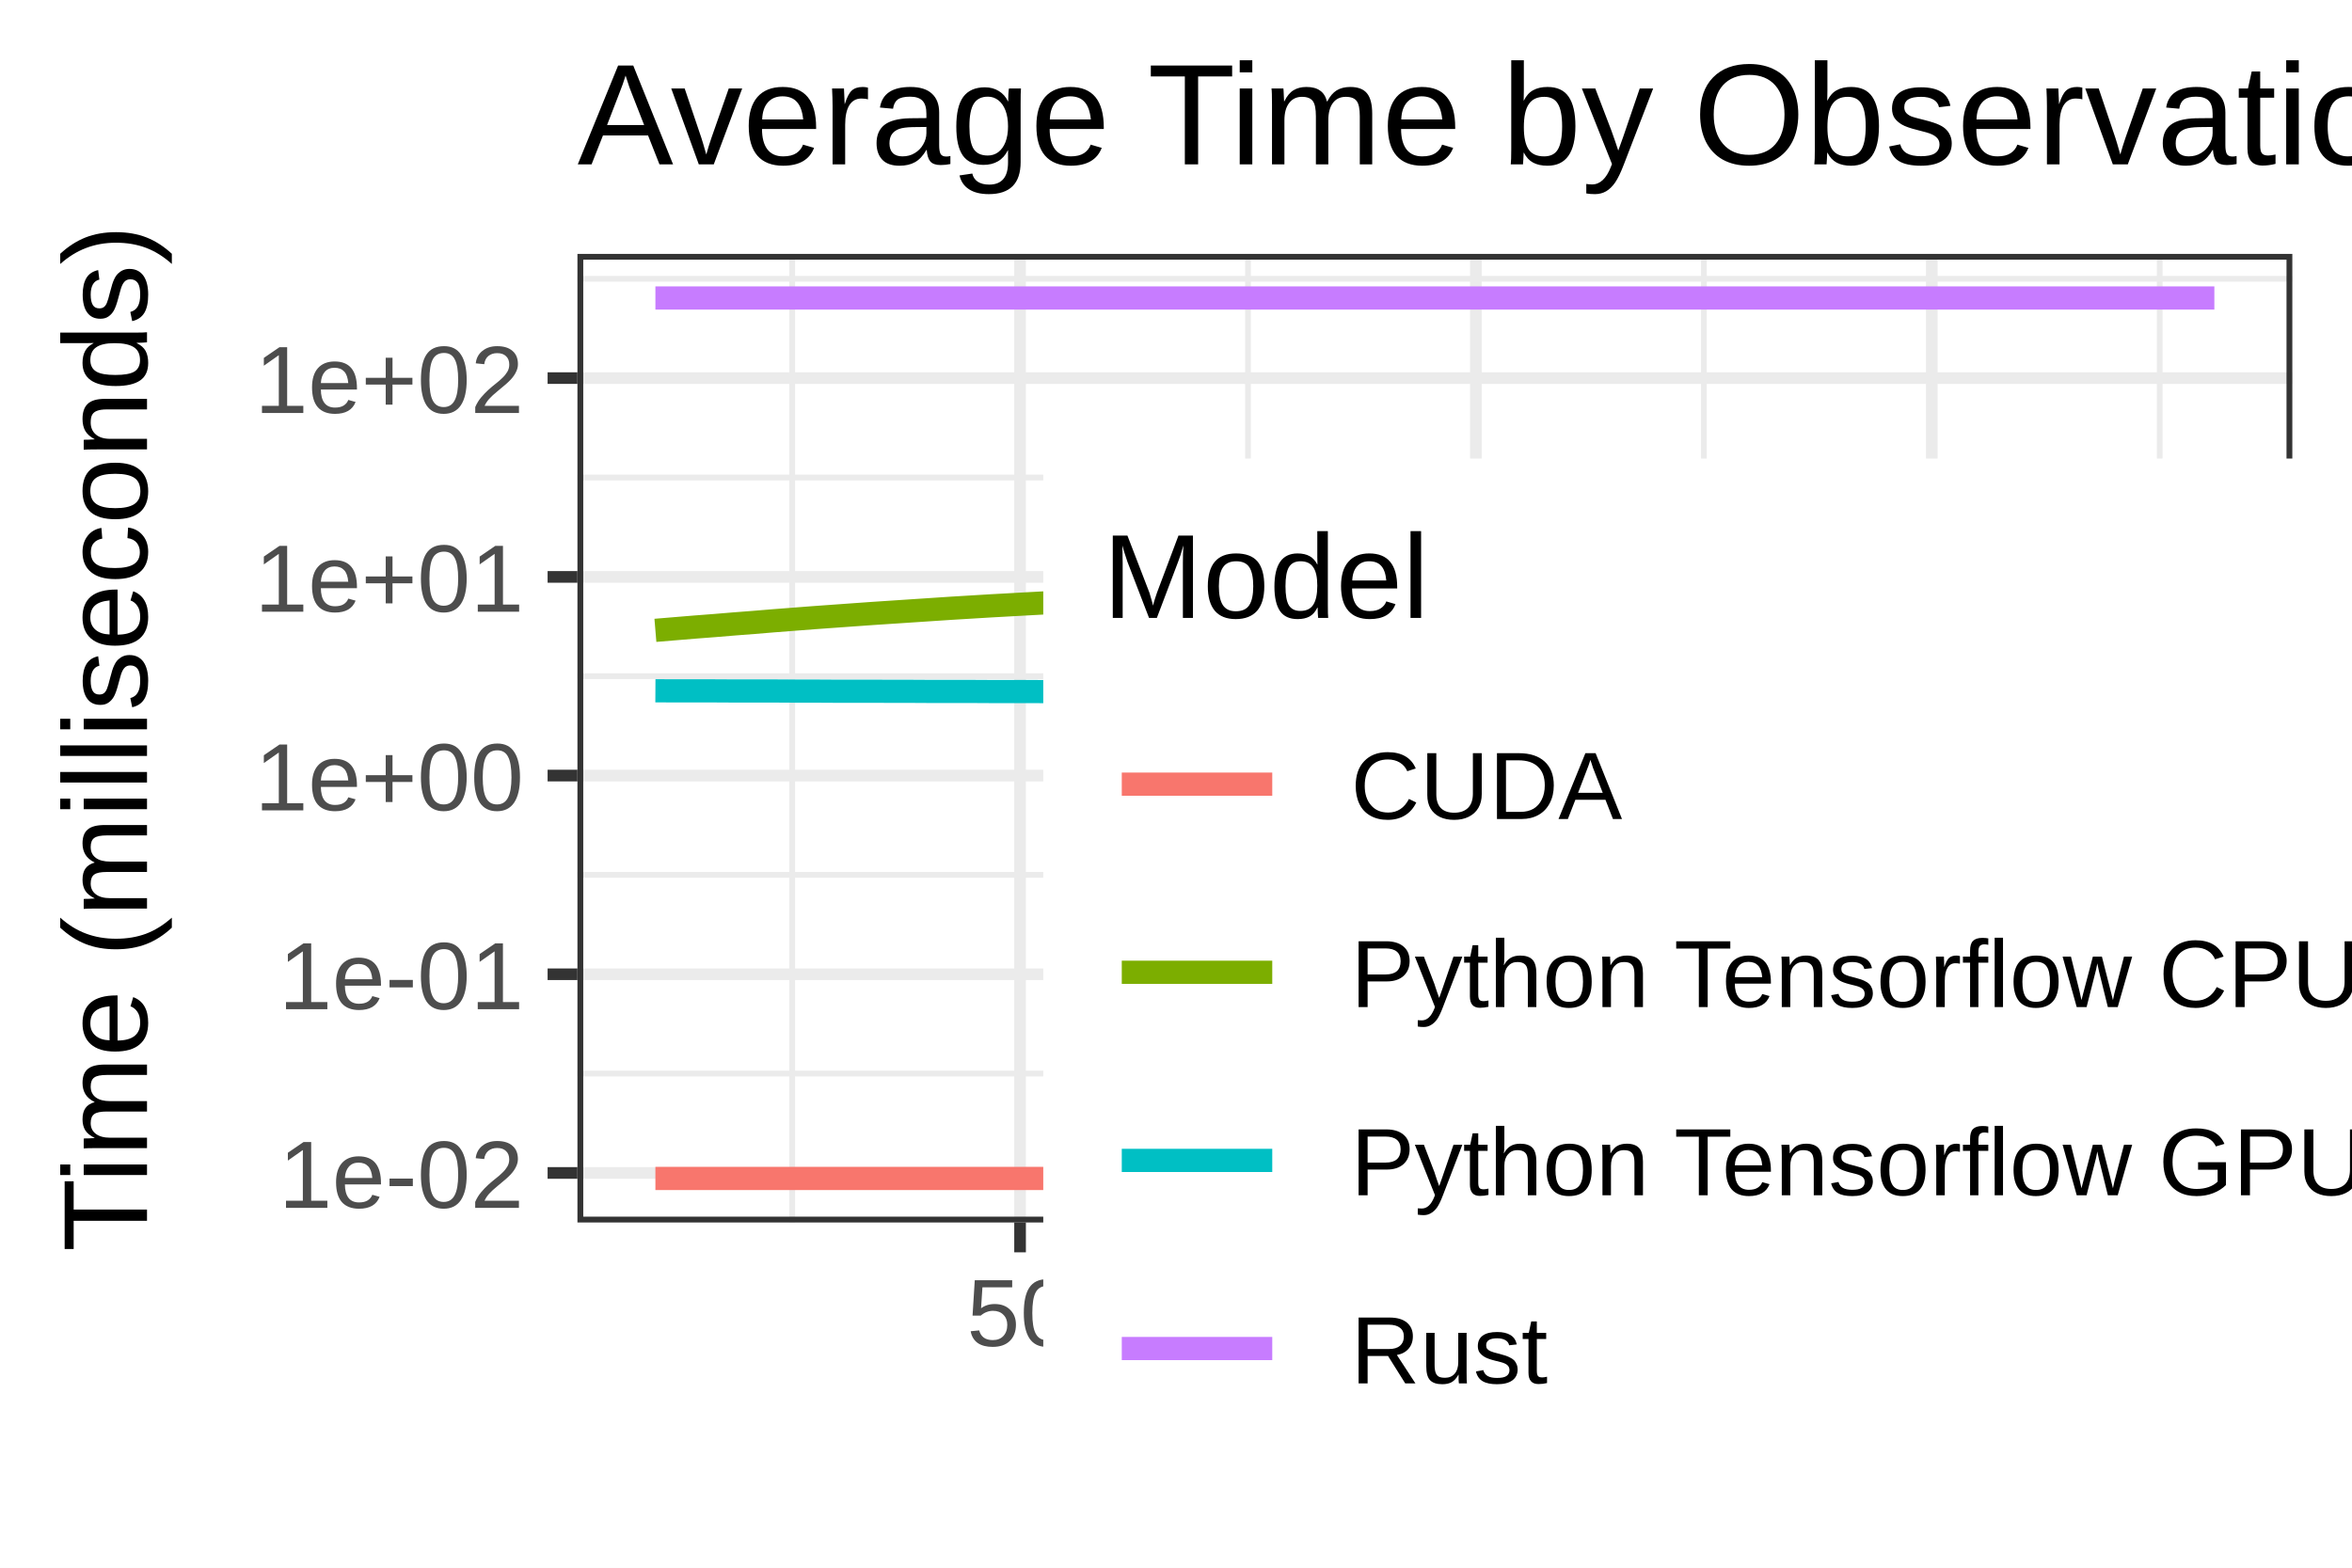
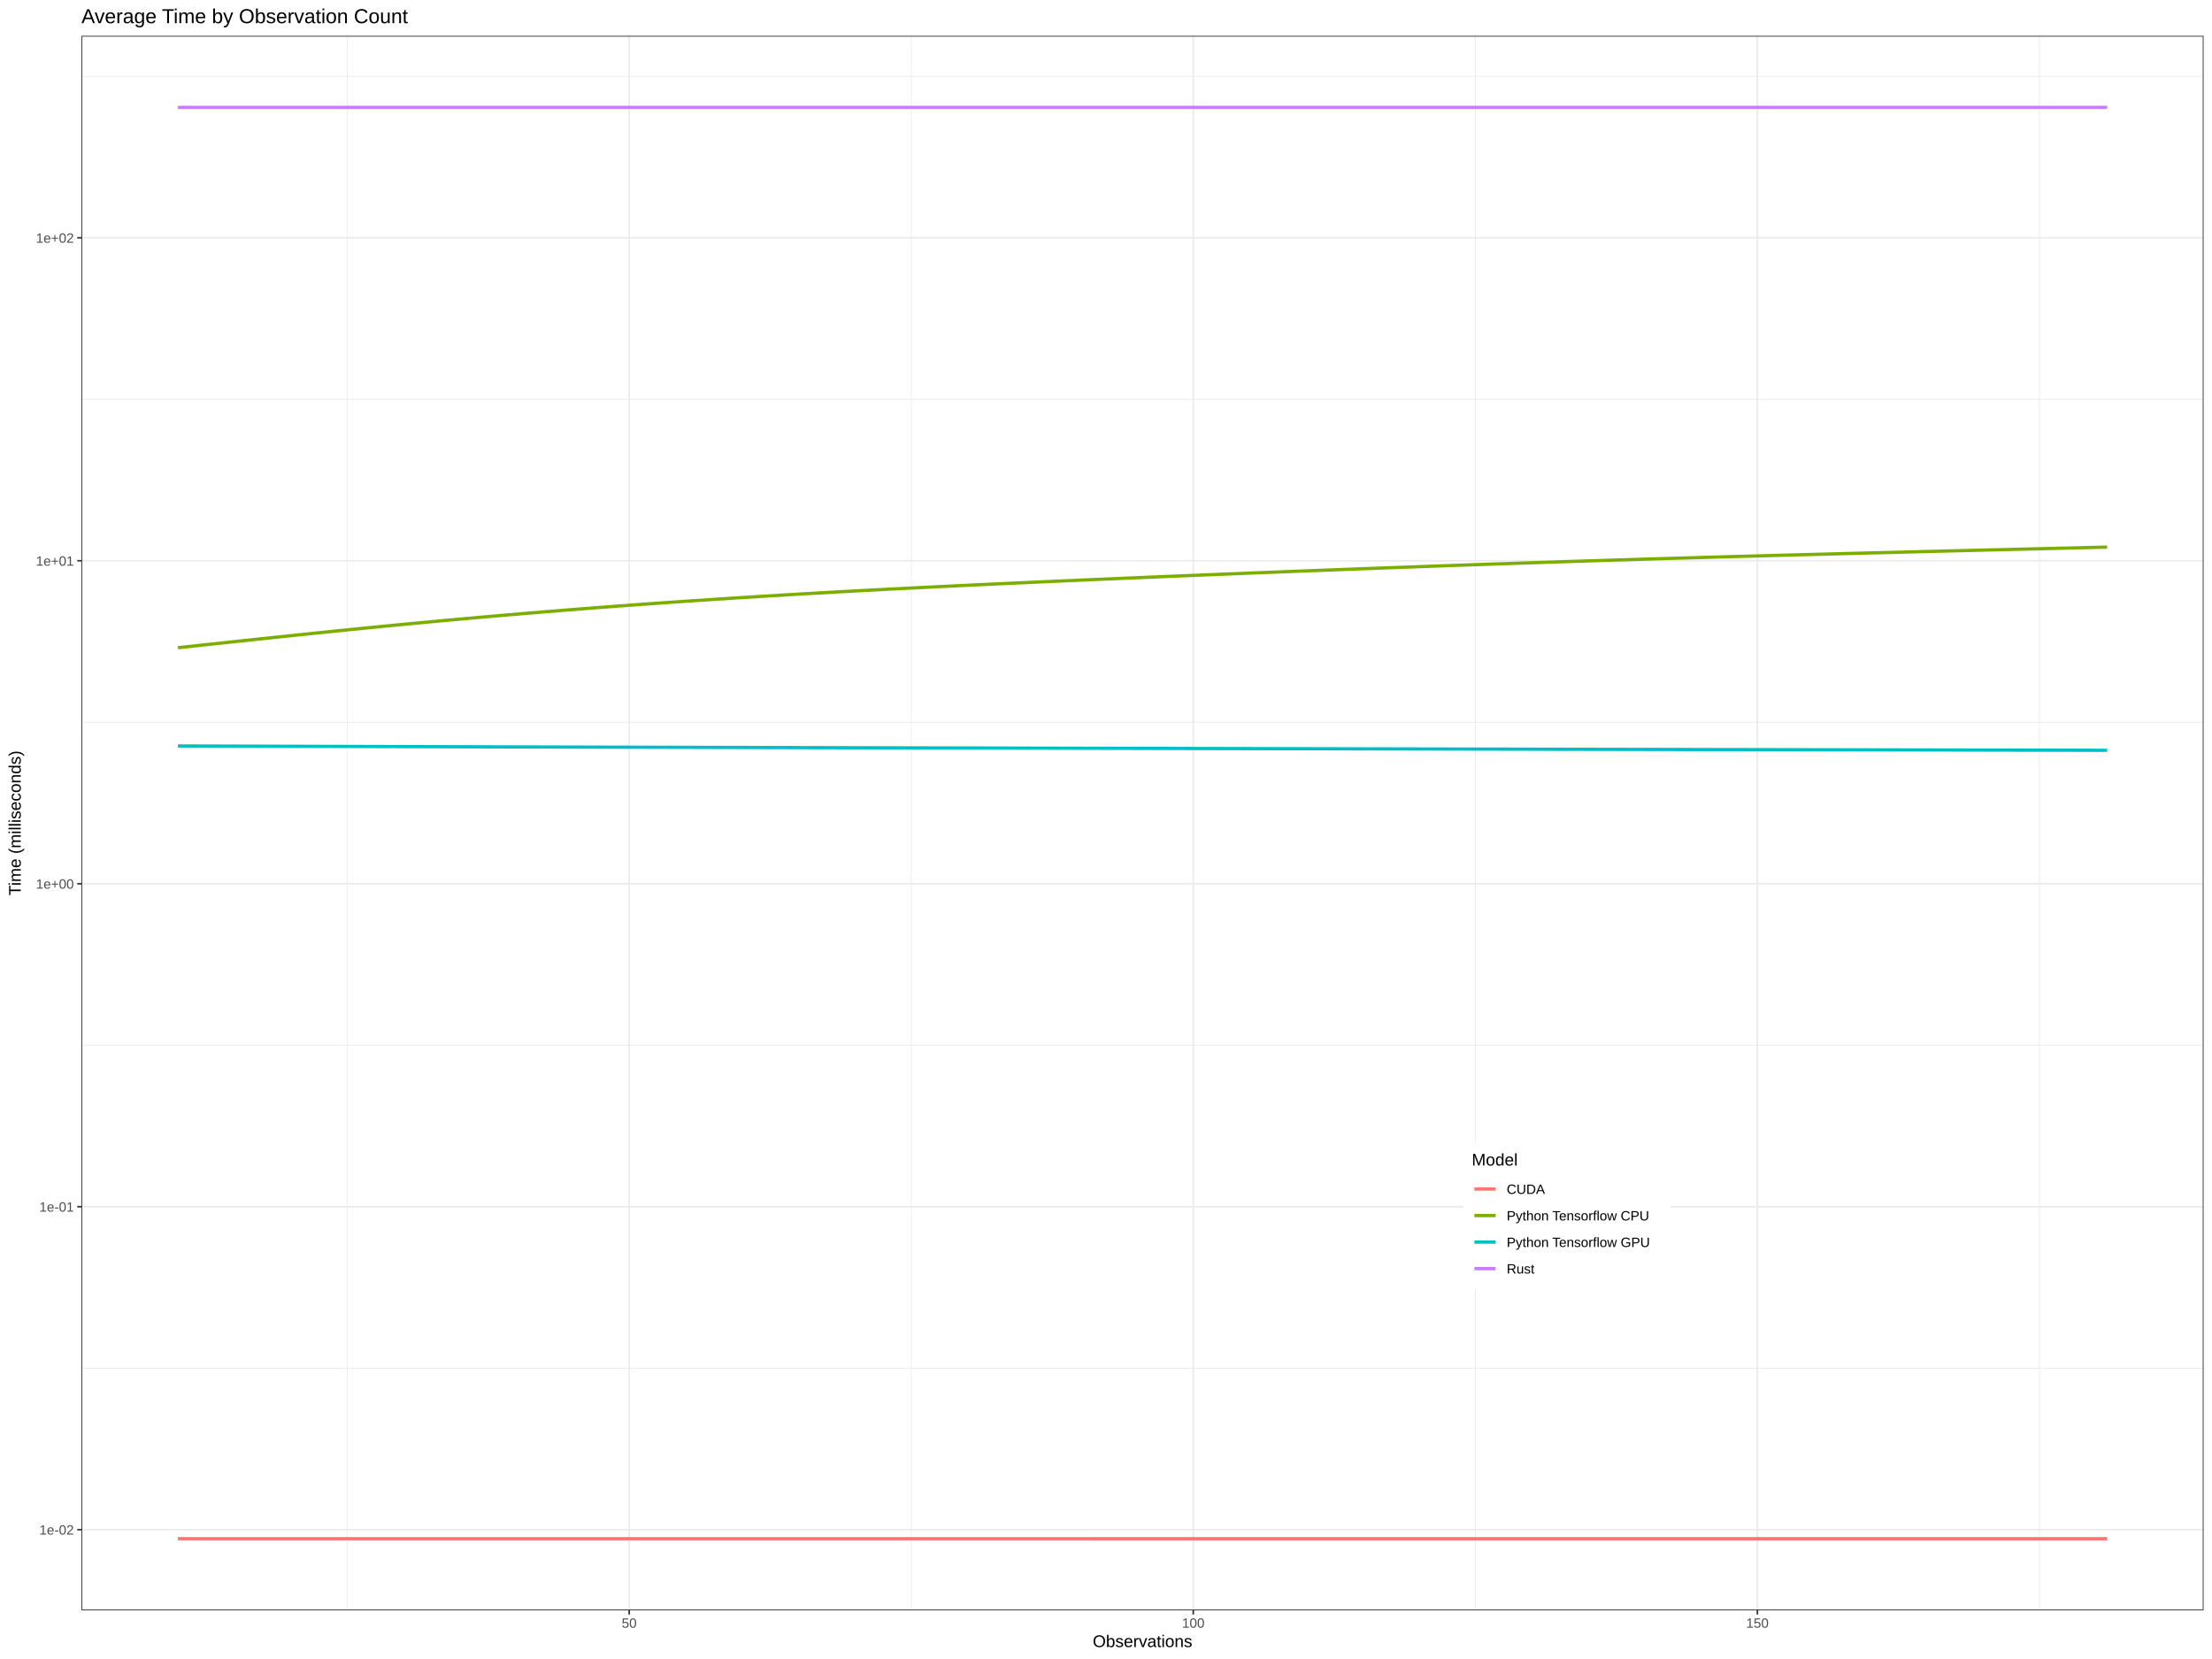
- <svg xmlns="http://www.w3.org/2000/svg" class="svglite" width="216.00pt" height="144.00pt" viewBox="0 0 216.00 144.00">
+ <svg xmlns="http://www.w3.org/2000/svg" class="svglite" width="1440.00pt" height="1080.00pt" viewBox="0 0 1440.00 1080.00">
  <defs>
    <style type="text/css">
    .svglite line, .svglite polyline, .svglite polygon, .svglite path, .svglite rect, .svglite circle {
      fill: none;
      stroke: #000000;
      stroke-linecap: round;
      stroke-linejoin: round;
      stroke-miterlimit: 10.00;
    }
    .svglite text {
      white-space: pre;
    }
  </style>
  </defs>
  <rect width="100%" height="100%" style="stroke: none; fill: #FFFFFF;" />
  <defs>
-     <clipPath id="cpMC4wMHwyMTYuMDB8MC4wMHwxNDQuMDA=">
-       <rect x="0.00" y="0.00" width="216.00" height="144.00" />
+     <clipPath id="cpMC4wMHwxNDQwLjAwfDAuMDB8MTA4MC4wMA==">
+       <rect x="0.00" y="0.00" width="1440.00" height="1080.00" />
    </clipPath>
  </defs>
-   <g clip-path="url(#cpMC4wMHwyMTYuMDB8MC4wMHwxNDQuMDA=)">
-     <rect x="0.00" y="0.00" width="216.00" height="144.00" style="stroke-width: 1.07; stroke: #FFFFFF; fill: #FFFFFF;" />
+   <g clip-path="url(#cpMC4wMHwxNDQwLjAwfDAuMDB8MTA4MC4wMA==)">
+     <rect x="0.00" y="0.00" width="1440.00" height="1080.00" style="stroke-width: 1.07; stroke: #FFFFFF; fill: #FFFFFF;" />
  </g>
  <defs>
-     <clipPath id="cpNTMuMDN8MjEwLjUyfDIzLjMyfDExMi4yOQ==">
-       <rect x="53.03" y="23.32" width="157.49" height="88.97" />
+     <clipPath id="cpNTMuMDN8MTQzNC41MnwyMy4zMnwxMDQ4LjI5">
+       <rect x="53.03" y="23.32" width="1381.49" height="1024.97" />
    </clipPath>
  </defs>
-   <g clip-path="url(#cpNTMuMDN8MjEwLjUyfDIzLjMyfDExMi4yOQ==)">
-     <rect x="53.03" y="23.32" width="157.49" height="88.97" style="stroke-width: 1.07; stroke: none; fill: #FFFFFF;" />
-     <polyline points="53.03,98.61 210.52,98.61 " style="stroke-width: 0.53; stroke: #EBEBEB; stroke-linecap: butt;" />
-     <polyline points="53.03,80.36 210.52,80.36 " style="stroke-width: 0.53; stroke: #EBEBEB; stroke-linecap: butt;" />
-     <polyline points="53.03,62.11 210.52,62.11 " style="stroke-width: 0.53; stroke: #EBEBEB; stroke-linecap: butt;" />
-     <polyline points="53.03,43.86 210.52,43.86 " style="stroke-width: 0.53; stroke: #EBEBEB; stroke-linecap: butt;" />
-     <polyline points="53.03,25.61 210.52,25.61 " style="stroke-width: 0.53; stroke: #EBEBEB; stroke-linecap: butt;" />
-     <polyline points="72.75,112.29 72.75,23.32 " style="stroke-width: 0.53; stroke: #EBEBEB; stroke-linecap: butt;" />
-     <polyline points="114.61,112.29 114.61,23.32 " style="stroke-width: 0.53; stroke: #EBEBEB; stroke-linecap: butt;" />
-     <polyline points="156.48,112.29 156.48,23.32 " style="stroke-width: 0.53; stroke: #EBEBEB; stroke-linecap: butt;" />
-     <polyline points="198.34,112.29 198.34,23.32 " style="stroke-width: 0.53; stroke: #EBEBEB; stroke-linecap: butt;" />
-     <polyline points="53.03,107.74 210.52,107.74 " style="stroke-width: 1.07; stroke: #EBEBEB; stroke-linecap: butt;" />
-     <polyline points="53.03,89.49 210.52,89.49 " style="stroke-width: 1.07; stroke: #EBEBEB; stroke-linecap: butt;" />
-     <polyline points="53.03,71.24 210.52,71.24 " style="stroke-width: 1.07; stroke: #EBEBEB; stroke-linecap: butt;" />
-     <polyline points="53.03,52.99 210.52,52.99 " style="stroke-width: 1.07; stroke: #EBEBEB; stroke-linecap: butt;" />
-     <polyline points="53.03,34.73 210.52,34.73 " style="stroke-width: 1.07; stroke: #EBEBEB; stroke-linecap: butt;" />
-     <polyline points="93.68,112.29 93.68,23.32 " style="stroke-width: 1.07; stroke: #EBEBEB; stroke-linecap: butt;" />
-     <polyline points="135.54,112.29 135.54,23.32 " style="stroke-width: 1.07; stroke: #EBEBEB; stroke-linecap: butt;" />
-     <polyline points="177.41,112.29 177.41,23.32 " style="stroke-width: 1.07; stroke: #EBEBEB; stroke-linecap: butt;" />
-     <polyline points="60.19,108.25 62.00,108.25 63.81,108.25 65.63,108.25 67.44,108.25 69.25,108.25 71.06,108.25 72.88,108.25 74.69,108.25 76.50,108.25 78.31,108.25 80.13,108.25 81.94,108.25 83.75,108.25 85.56,108.25 87.37,108.25 89.19,108.25 91.00,108.25 92.81,108.25 94.62,108.25 96.44,108.25 98.25,108.25 100.06,108.25 101.87,108.25 103.69,108.25 105.50,108.25 107.31,108.25 109.12,108.25 110.93,108.25 112.75,108.25 114.56,108.25 116.37,108.25 118.18,108.25 120.00,108.25 121.81,108.25 123.62,108.25 125.43,108.25 127.25,108.25 129.06,108.25 130.87,108.25 132.68,108.25 134.49,108.25 136.31,108.25 138.12,108.25 139.93,108.25 141.74,108.25 143.56,108.25 145.37,108.25 147.18,108.25 148.99,108.25 150.81,108.25 152.62,108.25 154.43,108.25 156.24,108.25 158.05,108.25 159.87,108.25 161.68,108.25 163.49,108.25 165.30,108.25 167.12,108.25 168.93,108.25 170.74,108.25 172.55,108.25 174.37,108.25 176.18,108.25 177.99,108.25 179.80,108.25 181.61,108.25 183.43,108.25 185.24,108.25 187.05,108.25 188.86,108.25 190.68,108.25 192.49,108.25 194.30,108.25 196.11,108.25 197.93,108.25 199.74,108.25 201.55,108.25 203.36,108.25 " style="stroke-width: 2.13; stroke: #F8766D; stroke-linecap: butt;" />
-     <polyline points="60.19,57.90 62.00,57.75 63.81,57.60 65.63,57.46 67.44,57.31 69.25,57.17 71.06,57.02 72.88,56.88 74.69,56.74 76.50,56.61 78.31,56.48 80.13,56.35 81.94,56.23 83.75,56.11 85.56,55.99 87.37,55.87 89.19,55.76 91.00,55.65 92.81,55.55 94.62,55.45 96.44,55.35 98.25,55.25 100.06,55.16 101.87,55.07 103.69,54.99 105.50,54.90 107.31,54.82 109.12,54.75 110.93,54.67 112.75,54.60 114.56,54.53 116.37,54.46 118.18,54.39 120.00,54.33 121.81,54.26 123.62,54.20 125.43,54.14 127.25,54.08 129.06,54.02 130.87,53.96 132.68,53.90 134.49,53.84 136.31,53.79 138.12,53.73 139.93,53.68 141.74,53.62 143.56,53.57 145.37,53.52 147.18,53.46 148.99,53.41 150.81,53.36 152.62,53.31 154.43,53.26 156.24,53.21 158.05,53.17 159.87,53.12 161.68,53.07 163.49,53.03 165.30,52.98 167.12,52.94 168.93,52.90 170.74,52.86 172.55,52.82 174.37,52.78 176.18,52.74 177.99,52.70 179.80,52.66 181.61,52.63 183.43,52.59 185.24,52.55 187.05,52.52 188.86,52.48 190.68,52.45 192.49,52.42 194.30,52.38 196.11,52.35 197.93,52.31 199.74,52.28 201.55,52.25 203.36,52.21 " style="stroke-width: 2.13; stroke: #7CAE00; stroke-linecap: butt;" />
-     <polyline points="60.19,63.45 62.00,63.46 63.81,63.46 65.63,63.46 67.44,63.47 69.25,63.47 71.06,63.47 72.88,63.48 74.69,63.48 76.50,63.49 78.31,63.49 80.13,63.49 81.94,63.50 83.75,63.50 85.56,63.51 87.37,63.51 89.19,63.51 91.00,63.52 92.81,63.52 94.62,63.52 96.44,63.53 98.25,63.53 100.06,63.53 101.87,63.54 103.69,63.54 105.50,63.54 107.31,63.55 109.12,63.55 110.93,63.55 112.75,63.56 114.56,63.56 116.37,63.56 118.18,63.57 120.00,63.57 121.81,63.57 123.62,63.57 125.43,63.58 127.25,63.58 129.06,63.58 130.87,63.59 132.68,63.59 134.49,63.59 136.31,63.60 138.12,63.60 139.93,63.60 141.74,63.60 143.56,63.61 145.37,63.61 147.18,63.61 148.99,63.62 150.81,63.62 152.62,63.62 154.43,63.62 156.24,63.63 158.05,63.63 159.87,63.63 161.68,63.64 163.49,63.64 165.30,63.64 167.12,63.64 168.93,63.65 170.74,63.65 172.55,63.65 174.37,63.65 176.18,63.66 177.99,63.66 179.80,63.66 181.61,63.66 183.43,63.67 185.24,63.67 187.05,63.67 188.86,63.68 190.68,63.68 192.49,63.68 194.30,63.68 196.11,63.69 197.93,63.69 199.74,63.69 201.55,63.69 203.36,63.70 " style="stroke-width: 2.13; stroke: #00BFC4; stroke-linecap: butt;" />
-     <polyline points="60.19,27.37 62.00,27.37 63.81,27.37 65.63,27.37 67.44,27.37 69.25,27.37 71.06,27.37 72.88,27.37 74.69,27.37 76.50,27.37 78.31,27.37 80.13,27.37 81.94,27.37 83.75,27.37 85.56,27.37 87.37,27.37 89.19,27.37 91.00,27.37 92.81,27.37 94.62,27.37 96.44,27.37 98.25,27.37 100.06,27.37 101.87,27.37 103.69,27.37 105.50,27.37 107.31,27.37 109.12,27.37 110.93,27.37 112.75,27.37 114.56,27.37 116.37,27.37 118.18,27.37 120.00,27.37 121.81,27.37 123.62,27.37 125.43,27.37 127.25,27.37 129.06,27.37 130.87,27.37 132.68,27.37 134.49,27.37 136.31,27.37 138.12,27.37 139.93,27.37 141.74,27.37 143.56,27.37 145.37,27.37 147.18,27.37 148.99,27.37 150.81,27.37 152.62,27.37 154.43,27.37 156.24,27.37 158.05,27.37 159.87,27.37 161.68,27.37 163.49,27.37 165.30,27.37 167.12,27.37 168.93,27.37 170.74,27.37 172.55,27.37 174.37,27.37 176.18,27.37 177.99,27.37 179.80,27.37 181.61,27.37 183.43,27.37 185.24,27.37 187.05,27.37 188.86,27.37 190.68,27.37 192.49,27.37 194.30,27.37 196.11,27.37 197.93,27.37 199.74,27.37 201.55,27.37 203.36,27.37 " style="stroke-width: 2.13; stroke: #C77CFF; stroke-linecap: butt;" />
-     <rect x="53.03" y="23.32" width="157.49" height="88.97" style="stroke-width: 1.07; stroke: #333333;" />
+   <g clip-path="url(#cpNTMuMDN8MTQzNC41MnwyMy4zMnwxMDQ4LjI5)">
+     <rect x="53.03" y="23.32" width="1381.49" height="1024.97" style="stroke-width: 1.07; stroke: none; fill: #FFFFFF;" />
+     <polyline points="53.03,890.69 1434.52,890.69 " style="stroke-width: 0.53; stroke: #EBEBEB; stroke-linecap: butt;" />
+     <polyline points="53.03,680.43 1434.52,680.43 " style="stroke-width: 0.53; stroke: #EBEBEB; stroke-linecap: butt;" />
+     <polyline points="53.03,470.18 1434.52,470.18 " style="stroke-width: 0.53; stroke: #EBEBEB; stroke-linecap: butt;" />
+     <polyline points="53.03,259.93 1434.52,259.93 " style="stroke-width: 0.53; stroke: #EBEBEB; stroke-linecap: butt;" />
+     <polyline points="53.03,49.67 1434.52,49.67 " style="stroke-width: 0.53; stroke: #EBEBEB; stroke-linecap: butt;" />
+     <polyline points="225.99,1048.29 225.99,23.32 " style="stroke-width: 0.53; stroke: #EBEBEB; stroke-linecap: butt;" />
+     <polyline points="593.22,1048.29 593.22,23.32 " style="stroke-width: 0.53; stroke: #EBEBEB; stroke-linecap: butt;" />
+     <polyline points="960.44,1048.29 960.44,23.32 " style="stroke-width: 0.53; stroke: #EBEBEB; stroke-linecap: butt;" />
+     <polyline points="1327.66,1048.29 1327.66,23.32 " style="stroke-width: 0.53; stroke: #EBEBEB; stroke-linecap: butt;" />
+     <polyline points="53.03,995.81 1434.52,995.81 " style="stroke-width: 1.07; stroke: #EBEBEB; stroke-linecap: butt;" />
+     <polyline points="53.03,785.56 1434.52,785.56 " style="stroke-width: 1.07; stroke: #EBEBEB; stroke-linecap: butt;" />
+     <polyline points="53.03,575.31 1434.52,575.31 " style="stroke-width: 1.07; stroke: #EBEBEB; stroke-linecap: butt;" />
+     <polyline points="53.03,365.05 1434.52,365.05 " style="stroke-width: 1.07; stroke: #EBEBEB; stroke-linecap: butt;" />
+     <polyline points="53.03,154.80 1434.52,154.80 " style="stroke-width: 1.07; stroke: #EBEBEB; stroke-linecap: butt;" />
+     <polyline points="409.60,1048.29 409.60,23.32 " style="stroke-width: 1.07; stroke: #EBEBEB; stroke-linecap: butt;" />
+     <polyline points="776.83,1048.29 776.83,23.32 " style="stroke-width: 1.07; stroke: #EBEBEB; stroke-linecap: butt;" />
+     <polyline points="1144.05,1048.29 1144.05,23.32 " style="stroke-width: 1.07; stroke: #EBEBEB; stroke-linecap: butt;" />
+     <polyline points="115.83,1001.69 131.72,1001.69 147.62,1001.69 163.52,1001.69 179.42,1001.69 195.31,1001.69 211.21,1001.69 227.11,1001.69 243.01,1001.69 258.90,1001.69 274.80,1001.69 290.70,1001.69 306.60,1001.69 322.49,1001.69 338.39,1001.69 354.29,1001.69 370.19,1001.69 386.08,1001.69 401.98,1001.69 417.88,1001.69 433.78,1001.69 449.67,1001.69 465.57,1001.69 481.47,1001.69 497.37,1001.69 513.26,1001.69 529.16,1001.69 545.06,1001.69 560.96,1001.69 576.85,1001.69 592.75,1001.69 608.65,1001.69 624.55,1001.69 640.44,1001.69 656.34,1001.69 672.24,1001.69 688.13,1001.69 704.03,1001.69 719.93,1001.70 735.83,1001.70 751.72,1001.70 767.62,1001.70 783.52,1001.70 799.42,1001.70 815.31,1001.70 831.21,1001.70 847.11,1001.70 863.01,1001.70 878.90,1001.70 894.80,1001.70 910.70,1001.70 926.60,1001.70 942.49,1001.70 958.39,1001.70 974.29,1001.70 990.19,1001.70 1006.08,1001.70 1021.98,1001.70 1037.88,1001.70 1053.78,1001.70 1069.67,1001.70 1085.57,1001.70 1101.47,1001.70 1117.37,1001.70 1133.26,1001.70 1149.16,1001.70 1165.06,1001.70 1180.96,1001.70 1196.85,1001.70 1212.75,1001.70 1228.65,1001.70 1244.55,1001.70 1260.44,1001.70 1276.34,1001.70 1292.24,1001.70 1308.14,1001.70 1324.03,1001.70 1339.93,1001.70 1355.83,1001.70 1371.73,1001.71 " style="stroke-width: 2.13; stroke: #F8766D; stroke-linecap: butt;" />
+     <polyline points="115.83,421.65 131.72,419.94 147.62,418.24 163.52,416.54 179.42,414.86 195.31,413.20 211.21,411.56 227.11,409.94 243.01,408.36 258.90,406.81 274.80,405.30 290.70,403.82 306.60,402.39 322.49,400.99 338.39,399.63 354.29,398.31 370.19,397.03 386.08,395.78 401.98,394.58 417.88,393.41 433.78,392.28 449.67,391.19 465.57,390.13 481.47,389.11 497.37,388.12 513.26,387.16 529.16,386.24 545.06,385.34 560.96,384.48 576.85,383.64 592.75,382.83 608.65,382.03 624.55,381.26 640.44,380.51 656.34,379.77 672.24,379.05 688.13,378.34 704.03,377.64 719.93,376.95 735.83,376.28 751.72,375.61 767.62,374.95 783.52,374.30 799.42,373.66 815.31,373.02 831.21,372.39 847.11,371.77 863.01,371.16 878.90,370.56 894.80,369.96 910.70,369.38 926.60,368.80 942.49,368.23 958.39,367.67 974.29,367.12 990.19,366.58 1006.08,366.05 1021.98,365.53 1037.88,365.03 1053.78,364.53 1069.67,364.04 1085.57,363.56 1101.47,363.10 1117.37,362.64 1133.26,362.19 1149.16,361.76 1165.06,361.33 1180.96,360.91 1196.85,360.49 1212.75,360.08 1228.65,359.68 1244.55,359.27 1260.44,358.88 1276.34,358.48 1292.24,358.09 1308.14,357.70 1324.03,357.32 1339.93,356.93 1355.83,356.55 1371.73,356.16 " style="stroke-width: 2.13; stroke: #7CAE00; stroke-linecap: butt;" />
+     <polyline points="115.83,485.61 131.72,485.66 147.62,485.71 163.52,485.75 179.42,485.80 195.31,485.84 211.21,485.89 227.11,485.93 243.01,485.98 258.90,486.02 274.80,486.07 290.70,486.11 306.60,486.15 322.49,486.20 338.39,486.24 354.29,486.28 370.19,486.32 386.08,486.36 401.98,486.40 417.88,486.44 433.78,486.48 449.67,486.52 465.57,486.56 481.47,486.60 497.37,486.64 513.26,486.67 529.16,486.71 545.06,486.75 560.96,486.78 576.85,486.82 592.75,486.86 608.65,486.89 624.55,486.93 640.44,486.96 656.34,487.00 672.24,487.04 688.13,487.07 704.03,487.11 719.93,487.14 735.83,487.17 751.72,487.21 767.62,487.24 783.52,487.28 799.42,487.31 815.31,487.34 831.21,487.38 847.11,487.41 863.01,487.44 878.90,487.48 894.80,487.51 910.70,487.54 926.60,487.58 942.49,487.61 958.39,487.64 974.29,487.67 990.19,487.70 1006.08,487.74 1021.98,487.77 1037.88,487.80 1053.78,487.83 1069.67,487.86 1085.57,487.89 1101.47,487.92 1117.37,487.96 1133.26,487.99 1149.16,488.02 1165.06,488.05 1180.96,488.08 1196.85,488.11 1212.75,488.14 1228.65,488.17 1244.55,488.20 1260.44,488.23 1276.34,488.26 1292.24,488.29 1308.14,488.32 1324.03,488.35 1339.93,488.38 1355.83,488.41 1371.73,488.43 " style="stroke-width: 2.13; stroke: #00BFC4; stroke-linecap: butt;" />
+     <polyline points="115.83,69.91 131.72,69.91 147.62,69.91 163.52,69.91 179.42,69.91 195.31,69.91 211.21,69.91 227.11,69.91 243.01,69.91 258.90,69.91 274.80,69.91 290.70,69.91 306.60,69.91 322.49,69.91 338.39,69.91 354.29,69.91 370.19,69.91 386.08,69.91 401.98,69.91 417.88,69.91 433.78,69.91 449.67,69.91 465.57,69.91 481.47,69.91 497.37,69.91 513.26,69.91 529.16,69.91 545.06,69.91 560.96,69.91 576.85,69.91 592.75,69.91 608.65,69.91 624.55,69.91 640.44,69.91 656.34,69.91 672.24,69.91 688.13,69.91 704.03,69.91 719.93,69.91 735.83,69.91 751.72,69.91 767.62,69.91 783.52,69.91 799.42,69.91 815.31,69.91 831.21,69.91 847.11,69.91 863.01,69.91 878.90,69.91 894.80,69.91 910.70,69.91 926.60,69.91 942.49,69.91 958.39,69.91 974.29,69.91 990.19,69.91 1006.08,69.91 1021.98,69.91 1037.88,69.91 1053.78,69.91 1069.67,69.91 1085.57,69.91 1101.47,69.91 1117.37,69.91 1133.26,69.91 1149.16,69.91 1165.06,69.91 1180.96,69.91 1196.85,69.91 1212.75,69.91 1228.65,69.91 1244.55,69.91 1260.44,69.91 1276.34,69.91 1292.24,69.91 1308.14,69.91 1324.03,69.91 1339.93,69.91 1355.83,69.91 1371.73,69.91 " style="stroke-width: 2.13; stroke: #C77CFF; stroke-linecap: butt;" />
+     <rect x="53.03" y="23.32" width="1381.49" height="1024.97" style="stroke-width: 1.07; stroke: #333333;" />
  </g>
-   <g clip-path="url(#cpMC4wMHwyMTYuMDB8MC4wMHwxNDQuMDA=)">
-     <text x="48.10" y="110.95" text-anchor="end" style="font-size: 8.80px;fill: #4D4D4D; font-family: &quot;Arimo&quot;;" textLength="25.37px" lengthAdjust="spacingAndGlyphs">1e-02</text>
-     <text x="48.10" y="92.70" text-anchor="end" style="font-size: 8.80px;fill: #4D4D4D; font-family: &quot;Arimo&quot;;" textLength="25.37px" lengthAdjust="spacingAndGlyphs">1e-01</text>
-     <text x="48.10" y="74.44" text-anchor="end" style="font-size: 8.80px;fill: #4D4D4D; font-family: &quot;Arimo&quot;;" textLength="29.57px" lengthAdjust="spacingAndGlyphs">1e+00</text>
-     <text x="48.10" y="56.19" text-anchor="end" style="font-size: 8.80px;fill: #4D4D4D; font-family: &quot;Arimo&quot;;" textLength="29.57px" lengthAdjust="spacingAndGlyphs">1e+01</text>
-     <text x="48.10" y="37.94" text-anchor="end" style="font-size: 8.80px;fill: #4D4D4D; font-family: &quot;Arimo&quot;;" textLength="29.57px" lengthAdjust="spacingAndGlyphs">1e+02</text>
-     <polyline points="50.29,107.74 53.03,107.74 " style="stroke-width: 1.07; stroke: #333333; stroke-linecap: butt;" />
-     <polyline points="50.29,89.49 53.03,89.49 " style="stroke-width: 1.07; stroke: #333333; stroke-linecap: butt;" />
-     <polyline points="50.29,71.24 53.03,71.24 " style="stroke-width: 1.07; stroke: #333333; stroke-linecap: butt;" />
-     <polyline points="50.29,52.99 53.03,52.99 " style="stroke-width: 1.07; stroke: #333333; stroke-linecap: butt;" />
-     <polyline points="50.29,34.73 53.03,34.73 " style="stroke-width: 1.07; stroke: #333333; stroke-linecap: butt;" />
-     <polyline points="93.68,115.03 93.68,112.29 " style="stroke-width: 1.07; stroke: #333333; stroke-linecap: butt;" />
-     <polyline points="135.54,115.03 135.54,112.29 " style="stroke-width: 1.07; stroke: #333333; stroke-linecap: butt;" />
-     <polyline points="177.41,115.03 177.41,112.29 " style="stroke-width: 1.07; stroke: #333333; stroke-linecap: butt;" />
-     <text x="93.68" y="123.64" text-anchor="middle" style="font-size: 8.80px;fill: #4D4D4D; font-family: &quot;Arimo&quot;;" textLength="11.19px" lengthAdjust="spacingAndGlyphs">50</text>
-     <text x="135.54" y="123.64" text-anchor="middle" style="font-size: 8.80px;fill: #4D4D4D; font-family: &quot;Arimo&quot;;" textLength="16.78px" lengthAdjust="spacingAndGlyphs">100</text>
-     <text x="177.41" y="123.64" text-anchor="middle" style="font-size: 8.80px;fill: #4D4D4D; font-family: &quot;Arimo&quot;;" textLength="16.78px" lengthAdjust="spacingAndGlyphs">150</text>
-     <text x="131.78" y="136.23" text-anchor="middle" style="font-size: 11.00px; font-family: &quot;Arimo&quot;;" textLength="72.72px" lengthAdjust="spacingAndGlyphs">Observations</text>
-     <text transform="translate(13.50,67.81) rotate(-90)" text-anchor="middle" style="font-size: 11.00px; font-family: &quot;Arimo&quot;;" textLength="106.92px" lengthAdjust="spacingAndGlyphs">Time (milliseconds)</text>
-     <rect x="95.81" y="42.12" width="134.93" height="95.87" style="stroke-width: 1.07; stroke: none; fill: #FFFFFF;" />
-     <text x="101.29" y="56.76" style="font-size: 11.00px; font-family: &quot;Arimo&quot;;" textLength="33.03px" lengthAdjust="spacingAndGlyphs">Model</text>
-     <rect x="101.29" y="63.39" width="17.28" height="17.28" style="stroke-width: 1.07; stroke: none; fill: #FFFFFF;" />
-     <line x1="103.02" y1="72.03" x2="116.84" y2="72.03" style="stroke-width: 2.13; stroke: #F8766D; stroke-linecap: butt;" />
-     <rect x="101.29" y="80.67" width="17.28" height="17.28" style="stroke-width: 1.07; stroke: none; fill: #FFFFFF;" />
-     <line x1="103.02" y1="89.31" x2="116.84" y2="89.31" style="stroke-width: 2.13; stroke: #7CAE00; stroke-linecap: butt;" />
-     <rect x="101.29" y="97.95" width="17.28" height="17.28" style="stroke-width: 1.07; stroke: none; fill: #FFFFFF;" />
-     <line x1="103.02" y1="106.59" x2="116.84" y2="106.59" style="stroke-width: 2.13; stroke: #00BFC4; stroke-linecap: butt;" />
-     <rect x="101.29" y="115.23" width="17.28" height="17.28" style="stroke-width: 1.07; stroke: none; fill: #FFFFFF;" />
-     <line x1="103.02" y1="123.87" x2="116.84" y2="123.87" style="stroke-width: 2.13; stroke: #C77CFF; stroke-linecap: butt;" />
-     <text x="124.05" y="75.23" style="font-size: 8.80px; font-family: &quot;Arimo&quot;;" textLength="25.22px" lengthAdjust="spacingAndGlyphs">CUDA</text>
-     <text x="124.05" y="92.51" style="font-size: 8.80px; font-family: &quot;Arimo&quot;;" textLength="100.53px" lengthAdjust="spacingAndGlyphs">Python Tensorflow CPU</text>
-     <text x="124.05" y="109.79" style="font-size: 8.80px; font-family: &quot;Arimo&quot;;" textLength="101.21px" lengthAdjust="spacingAndGlyphs">Python Tensorflow GPU</text>
-     <text x="124.05" y="127.07" style="font-size: 8.80px; font-family: &quot;Arimo&quot;;" textLength="19.32px" lengthAdjust="spacingAndGlyphs">Rust</text>
+   <g clip-path="url(#cpMC4wMHwxNDQwLjAwfDAuMDB8MTA4MC4wMA==)">
+     <text x="48.10" y="999.02" text-anchor="end" style="font-size: 8.80px;fill: #4D4D4D; font-family: &quot;Arimo&quot;;" textLength="25.37px" lengthAdjust="spacingAndGlyphs">1e-02</text>
+     <text x="48.10" y="788.77" text-anchor="end" style="font-size: 8.80px;fill: #4D4D4D; font-family: &quot;Arimo&quot;;" textLength="25.37px" lengthAdjust="spacingAndGlyphs">1e-01</text>
+     <text x="48.10" y="578.51" text-anchor="end" style="font-size: 8.80px;fill: #4D4D4D; font-family: &quot;Arimo&quot;;" textLength="29.57px" lengthAdjust="spacingAndGlyphs">1e+00</text>
+     <text x="48.10" y="368.26" text-anchor="end" style="font-size: 8.80px;fill: #4D4D4D; font-family: &quot;Arimo&quot;;" textLength="29.57px" lengthAdjust="spacingAndGlyphs">1e+01</text>
+     <text x="48.10" y="158.01" text-anchor="end" style="font-size: 8.80px;fill: #4D4D4D; font-family: &quot;Arimo&quot;;" textLength="29.57px" lengthAdjust="spacingAndGlyphs">1e+02</text>
+     <polyline points="50.29,995.81 53.03,995.81 " style="stroke-width: 1.07; stroke: #333333; stroke-linecap: butt;" />
+     <polyline points="50.29,785.56 53.03,785.56 " style="stroke-width: 1.07; stroke: #333333; stroke-linecap: butt;" />
+     <polyline points="50.29,575.31 53.03,575.31 " style="stroke-width: 1.07; stroke: #333333; stroke-linecap: butt;" />
+     <polyline points="50.29,365.05 53.03,365.05 " style="stroke-width: 1.07; stroke: #333333; stroke-linecap: butt;" />
+     <polyline points="50.29,154.80 53.03,154.80 " style="stroke-width: 1.07; stroke: #333333; stroke-linecap: butt;" />
+     <polyline points="409.60,1051.03 409.60,1048.29 " style="stroke-width: 1.07; stroke: #333333; stroke-linecap: butt;" />
+     <polyline points="776.83,1051.03 776.83,1048.29 " style="stroke-width: 1.07; stroke: #333333; stroke-linecap: butt;" />
+     <polyline points="1144.05,1051.03 1144.05,1048.29 " style="stroke-width: 1.07; stroke: #333333; stroke-linecap: butt;" />
+     <text x="409.60" y="1059.64" text-anchor="middle" style="font-size: 8.80px;fill: #4D4D4D; font-family: &quot;Arimo&quot;;" textLength="11.19px" lengthAdjust="spacingAndGlyphs">50</text>
+     <text x="776.83" y="1059.64" text-anchor="middle" style="font-size: 8.80px;fill: #4D4D4D; font-family: &quot;Arimo&quot;;" textLength="16.78px" lengthAdjust="spacingAndGlyphs">100</text>
+     <text x="1144.05" y="1059.64" text-anchor="middle" style="font-size: 8.80px;fill: #4D4D4D; font-family: &quot;Arimo&quot;;" textLength="16.78px" lengthAdjust="spacingAndGlyphs">150</text>
+     <text x="743.78" y="1072.23" text-anchor="middle" style="font-size: 11.00px; font-family: &quot;Arimo&quot;;" textLength="72.72px" lengthAdjust="spacingAndGlyphs">Observations</text>
+     <text transform="translate(13.50,535.81) rotate(-90)" text-anchor="middle" style="font-size: 11.00px; font-family: &quot;Arimo&quot;;" textLength="106.92px" lengthAdjust="spacingAndGlyphs">Time (milliseconds)</text>
+     <rect x="952.61" y="744.12" width="134.93" height="95.87" style="stroke-width: 1.07; stroke: none; fill: #FFFFFF;" />
+     <text x="958.09" y="758.76" style="font-size: 11.00px; font-family: &quot;Arimo&quot;;" textLength="33.03px" lengthAdjust="spacingAndGlyphs">Model</text>
+     <rect x="958.09" y="765.39" width="17.28" height="17.28" style="stroke-width: 1.07; stroke: none; fill: #FFFFFF;" />
+     <line x1="959.82" y1="774.03" x2="973.64" y2="774.03" style="stroke-width: 2.13; stroke: #F8766D; stroke-linecap: butt;" />
+     <rect x="958.09" y="782.67" width="17.28" height="17.28" style="stroke-width: 1.07; stroke: none; fill: #FFFFFF;" />
+     <line x1="959.82" y1="791.31" x2="973.64" y2="791.31" style="stroke-width: 2.13; stroke: #7CAE00; stroke-linecap: butt;" />
+     <rect x="958.09" y="799.95" width="17.28" height="17.28" style="stroke-width: 1.07; stroke: none; fill: #FFFFFF;" />
+     <line x1="959.82" y1="808.59" x2="973.64" y2="808.59" style="stroke-width: 2.13; stroke: #00BFC4; stroke-linecap: butt;" />
+     <rect x="958.09" y="817.23" width="17.28" height="17.28" style="stroke-width: 1.07; stroke: none; fill: #FFFFFF;" />
+     <line x1="959.82" y1="825.87" x2="973.64" y2="825.87" style="stroke-width: 2.13; stroke: #C77CFF; stroke-linecap: butt;" />
+     <text x="980.85" y="777.23" style="font-size: 8.80px; font-family: &quot;Arimo&quot;;" textLength="25.22px" lengthAdjust="spacingAndGlyphs">CUDA</text>
+     <text x="980.85" y="794.51" style="font-size: 8.80px; font-family: &quot;Arimo&quot;;" textLength="100.53px" lengthAdjust="spacingAndGlyphs">Python Tensorflow CPU</text>
+     <text x="980.85" y="811.79" style="font-size: 8.80px; font-family: &quot;Arimo&quot;;" textLength="101.21px" lengthAdjust="spacingAndGlyphs">Python Tensorflow GPU</text>
+     <text x="980.85" y="829.07" style="font-size: 8.80px; font-family: &quot;Arimo&quot;;" textLength="19.32px" lengthAdjust="spacingAndGlyphs">Rust</text>
    <text x="53.03" y="15.10" style="font-size: 13.20px; font-family: &quot;Arimo&quot;;" textLength="238.87px" lengthAdjust="spacingAndGlyphs">Average Time by Observation Count</text>
  </g>
</svg>
